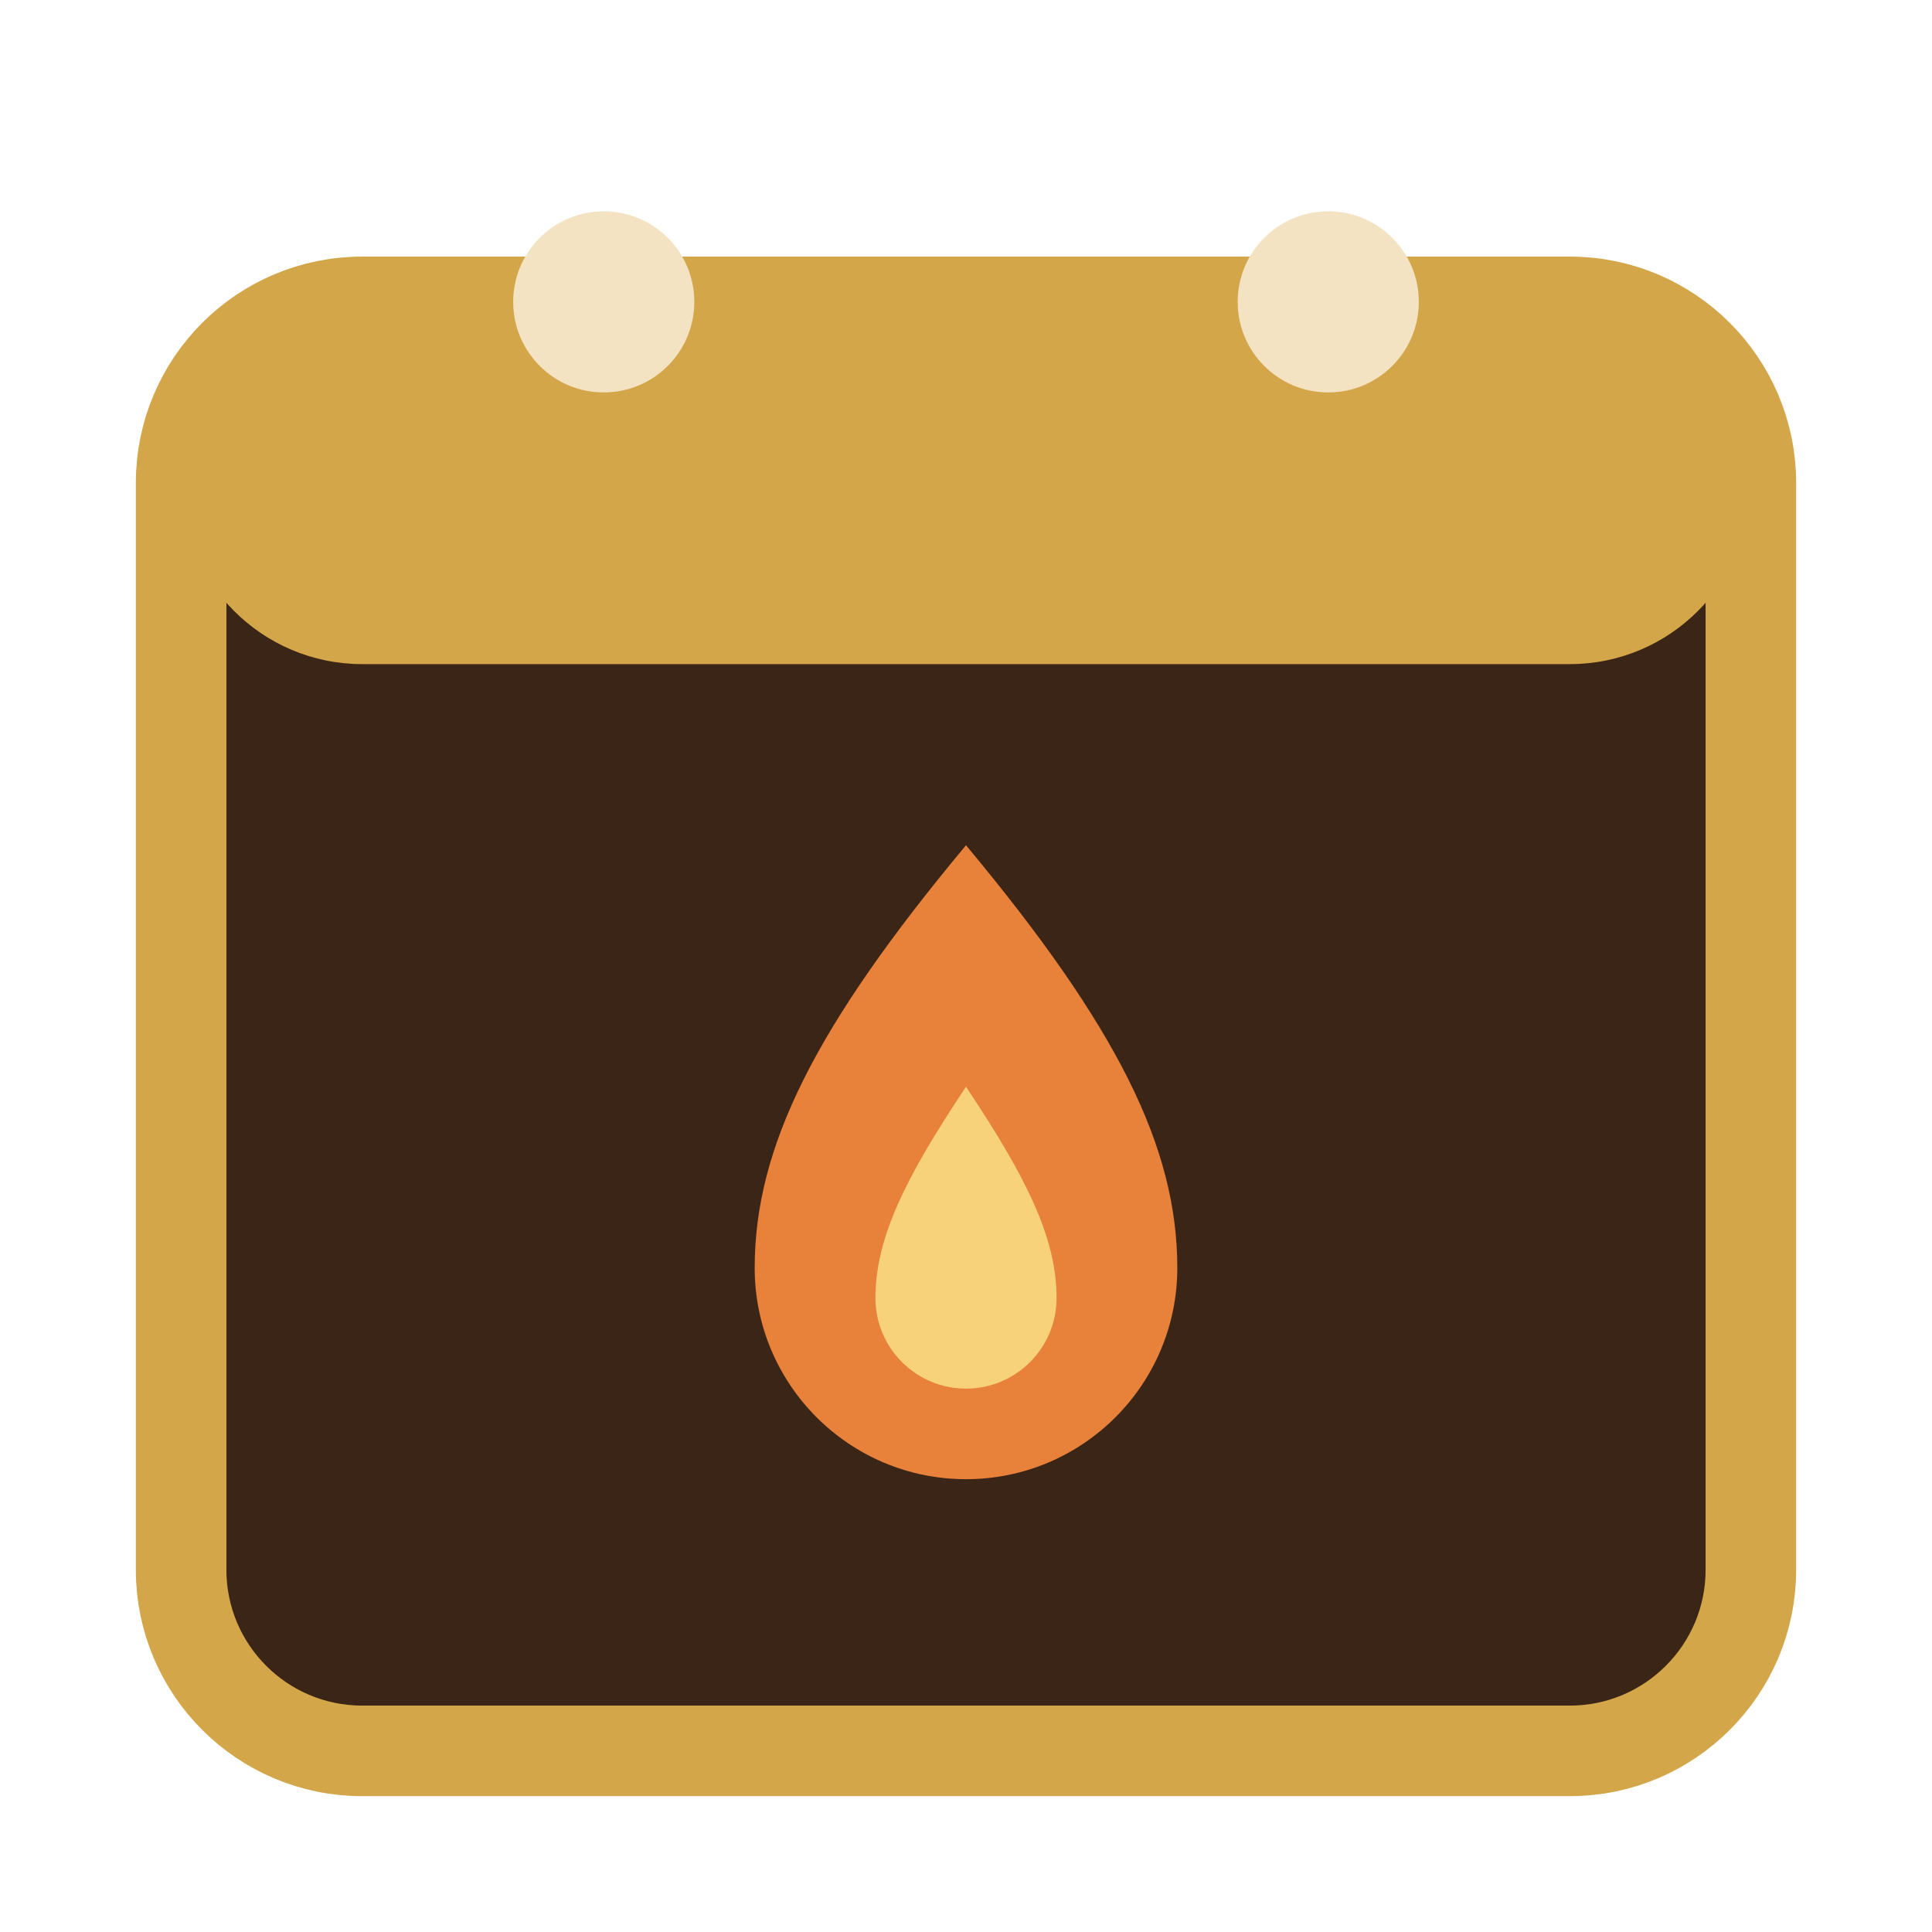
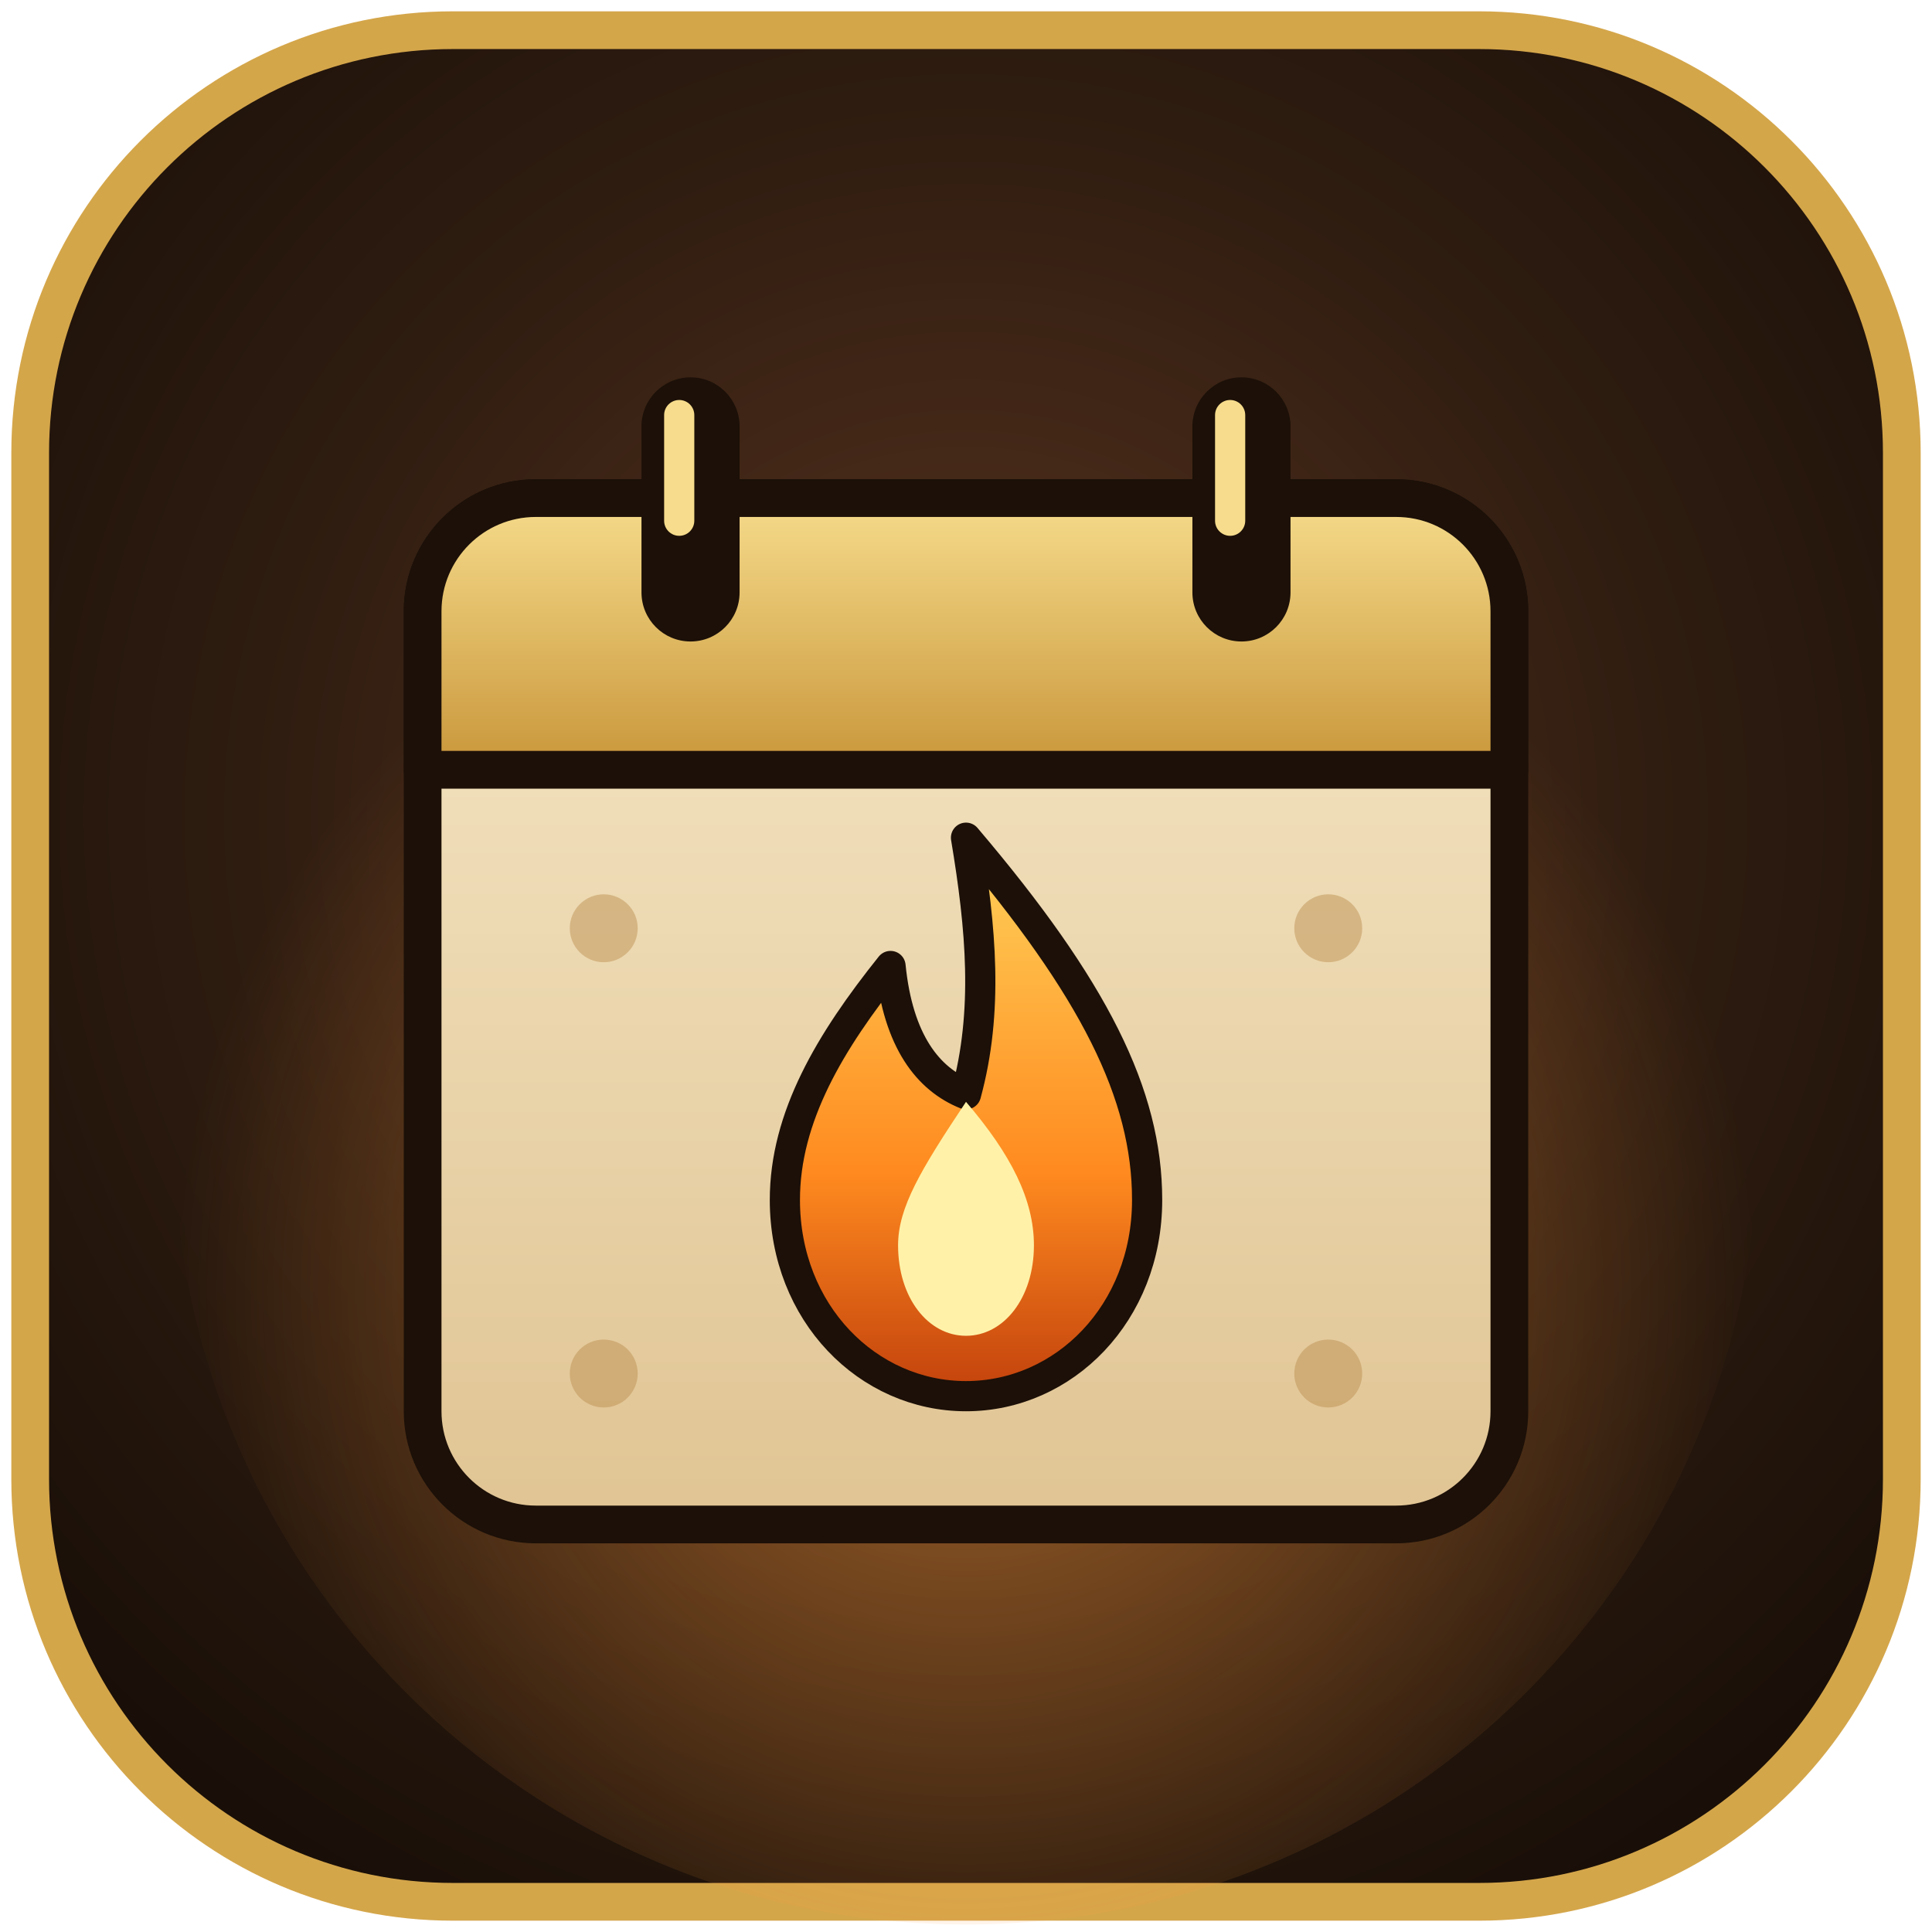
- <svg xmlns="http://www.w3.org/2000/svg" viewBox="0 0 64 64">
-   <rect x="6" y="10" width="52" height="48" rx="6" fill="#3a2516" stroke="#d4a64a" stroke-width="3" />
-   <rect x="6" y="10" width="52" height="12" rx="6" fill="#d4a64a" />
-   <circle cx="20" cy="10" r="3" fill="#f3e3c3" />
-   <circle cx="44" cy="10" r="3" fill="#f3e3c3" />
-   <path d="M32 28c5 6 7 10 7 14a7 7 0 0 1-14 0c0-4 2-8 7-14z" fill="#e8823a" />
-   <path d="M32 36c2 3 3 5 3 7a3 3 0 0 1-6 0c0-2 1-4 3-7z" fill="#f7d27a" />
+ <svg xmlns="http://www.w3.org/2000/svg" viewBox="0 0 512 512">
+   <defs>
+     <radialGradient id="ic-bg" cx="50%" cy="42%" r="70%">
+       <stop offset="0" stop-color="#5a3420" />
+       <stop offset=".55" stop-color="#2e1c10" />
+       <stop offset="1" stop-color="#160d07" />
+     </radialGradient>
+     <radialGradient id="ic-glow" cx="50%" cy="60%" r="50%">
+       <stop offset="0" stop-color="#ff9a3c" stop-opacity=".55" />
+       <stop offset="1" stop-color="#ff9a3c" stop-opacity="0" />
+     </radialGradient>
+     <linearGradient id="ic-paper" x1="0" y1="0" x2="0" y2="1">
+       <stop offset="0" stop-color="#f6e8c8" />
+       <stop offset="1" stop-color="#e0c493" />
+     </linearGradient>
+     <linearGradient id="ic-gold" x1="0" y1="0" x2="0" y2="1">
+       <stop offset="0" stop-color="#f6dc8c" />
+       <stop offset="1" stop-color="#c9963a" />
+     </linearGradient>
+     <linearGradient id="ic-flame" x1="0" y1="0" x2="0" y2="1">
+       <stop offset="0" stop-color="#ffd25a" />
+       <stop offset=".6" stop-color="#ff8a1f" />
+       <stop offset="1" stop-color="#c2410c" />
+     </linearGradient>
+   </defs>
+   <rect x="8" y="8" width="496" height="496" rx="112" fill="url(#ic-bg)" stroke="#d4a64a" stroke-width="10" />
+   <circle cx="256" cy="300" r="210" fill="url(#ic-glow)" />
+   <g transform="translate(256 256) scale(1) translate(-256 -256)">
+     <rect x="112" y="132" width="288" height="272" rx="30" fill="url(#ic-paper)" stroke="#1c1008" stroke-width="10" />
+     <path d="M112 162 A30 30 0 0 1 142 132 H370 A30 30 0 0 1 400 162 V204 H112 Z" fill="url(#ic-gold)" stroke="#1c1008" stroke-width="10" stroke-linejoin="round" />
+     <g fill="#1c1008">
+       <rect x="170" y="100" width="26" height="70" rx="13" />
+       <rect x="316" y="100" width="26" height="70" rx="13" />
+     </g>
+     <g fill="#f6dc8c">
+       <rect x="176" y="106" width="8" height="36" rx="4" />
+       <rect x="322" y="106" width="8" height="36" rx="4" />
+     </g>
+     <g fill="#b98a4a" opacity=".45">
+       <circle cx="160" cy="246" r="9" />
+       <circle cx="352" cy="246" r="9" />
+       <circle cx="160" cy="364" r="9" />
+       <circle cx="352" cy="364" r="9" />
+     </g>
+     <path d="M256 222 C290 262 304 290 304 318 C304 348 282 370 256 370 C230 370 208 348 208 318 C208 296 220 276 236 256 C238 276 246 286 256 290 C262 268 260 246 256 222 Z" fill="url(#ic-flame)" stroke="#1c1008" stroke-width="8" stroke-linejoin="round" />
+     <path d="M256 292 C268 306 274 318 274 330 C274 344 266 354 256 354 C246 354 238 344 238 330 C238 320 244 310 256 292 Z" fill="#fff2a8" />
+   </g>
</svg>
